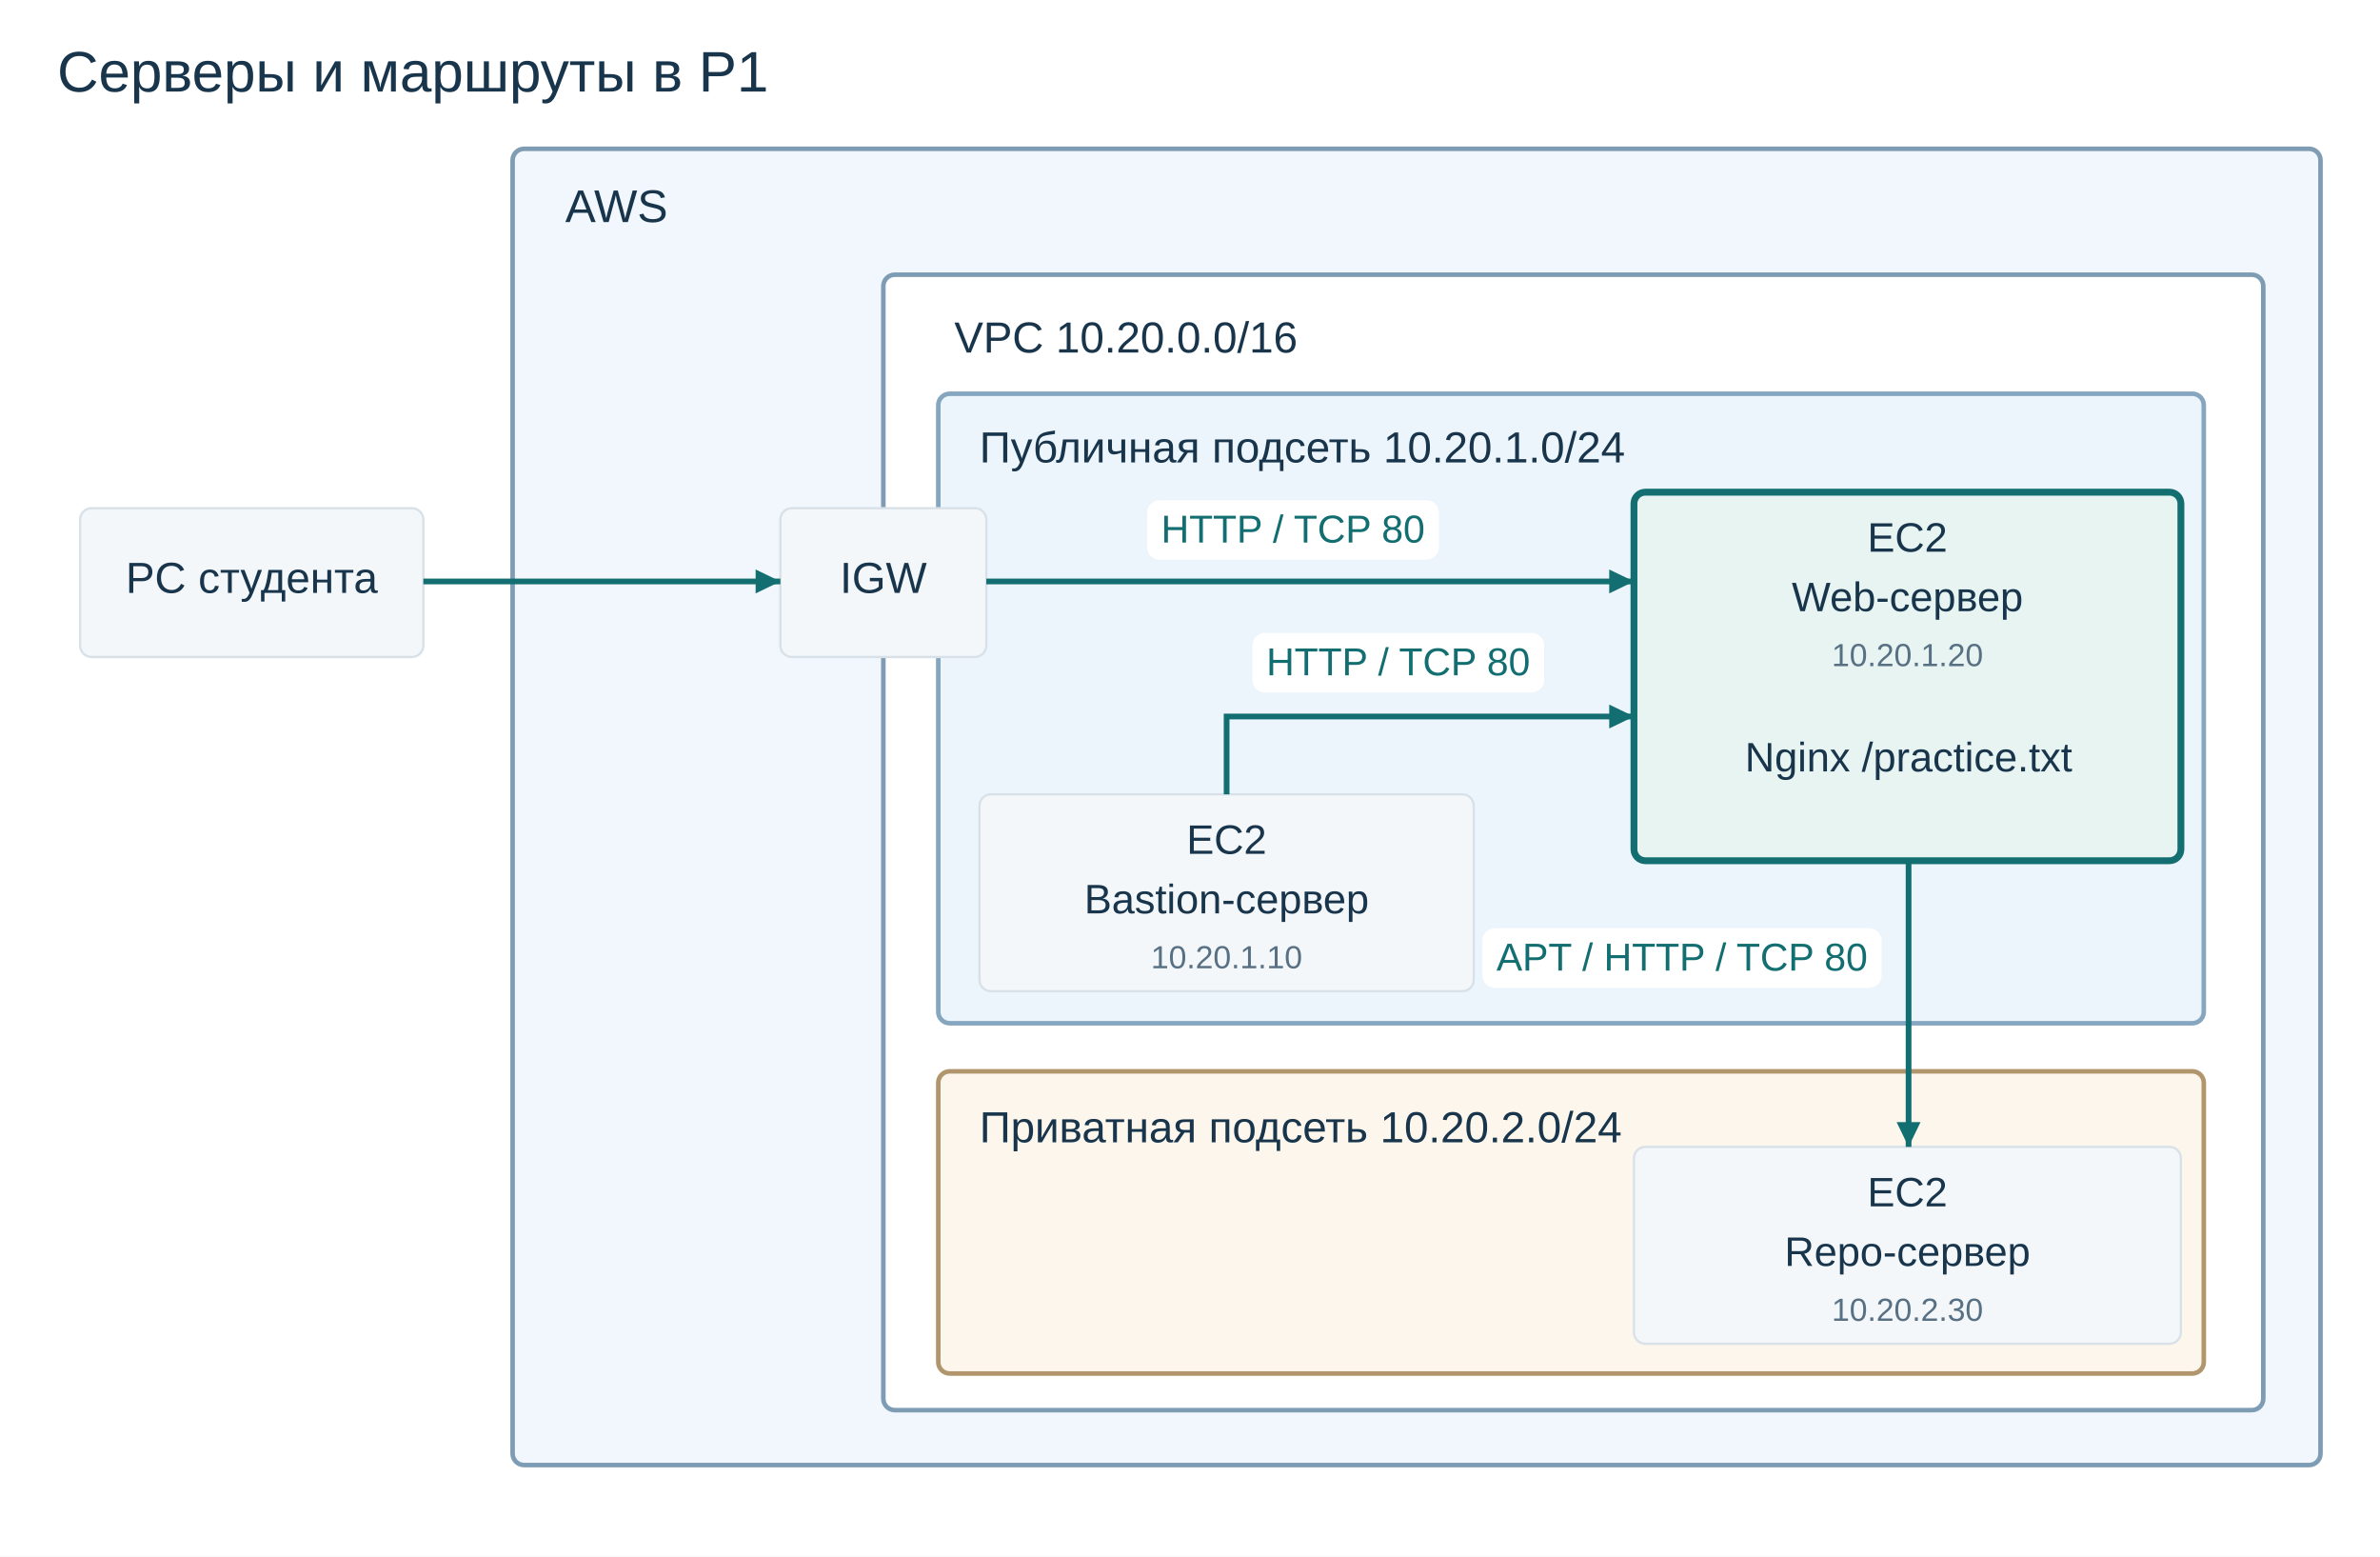
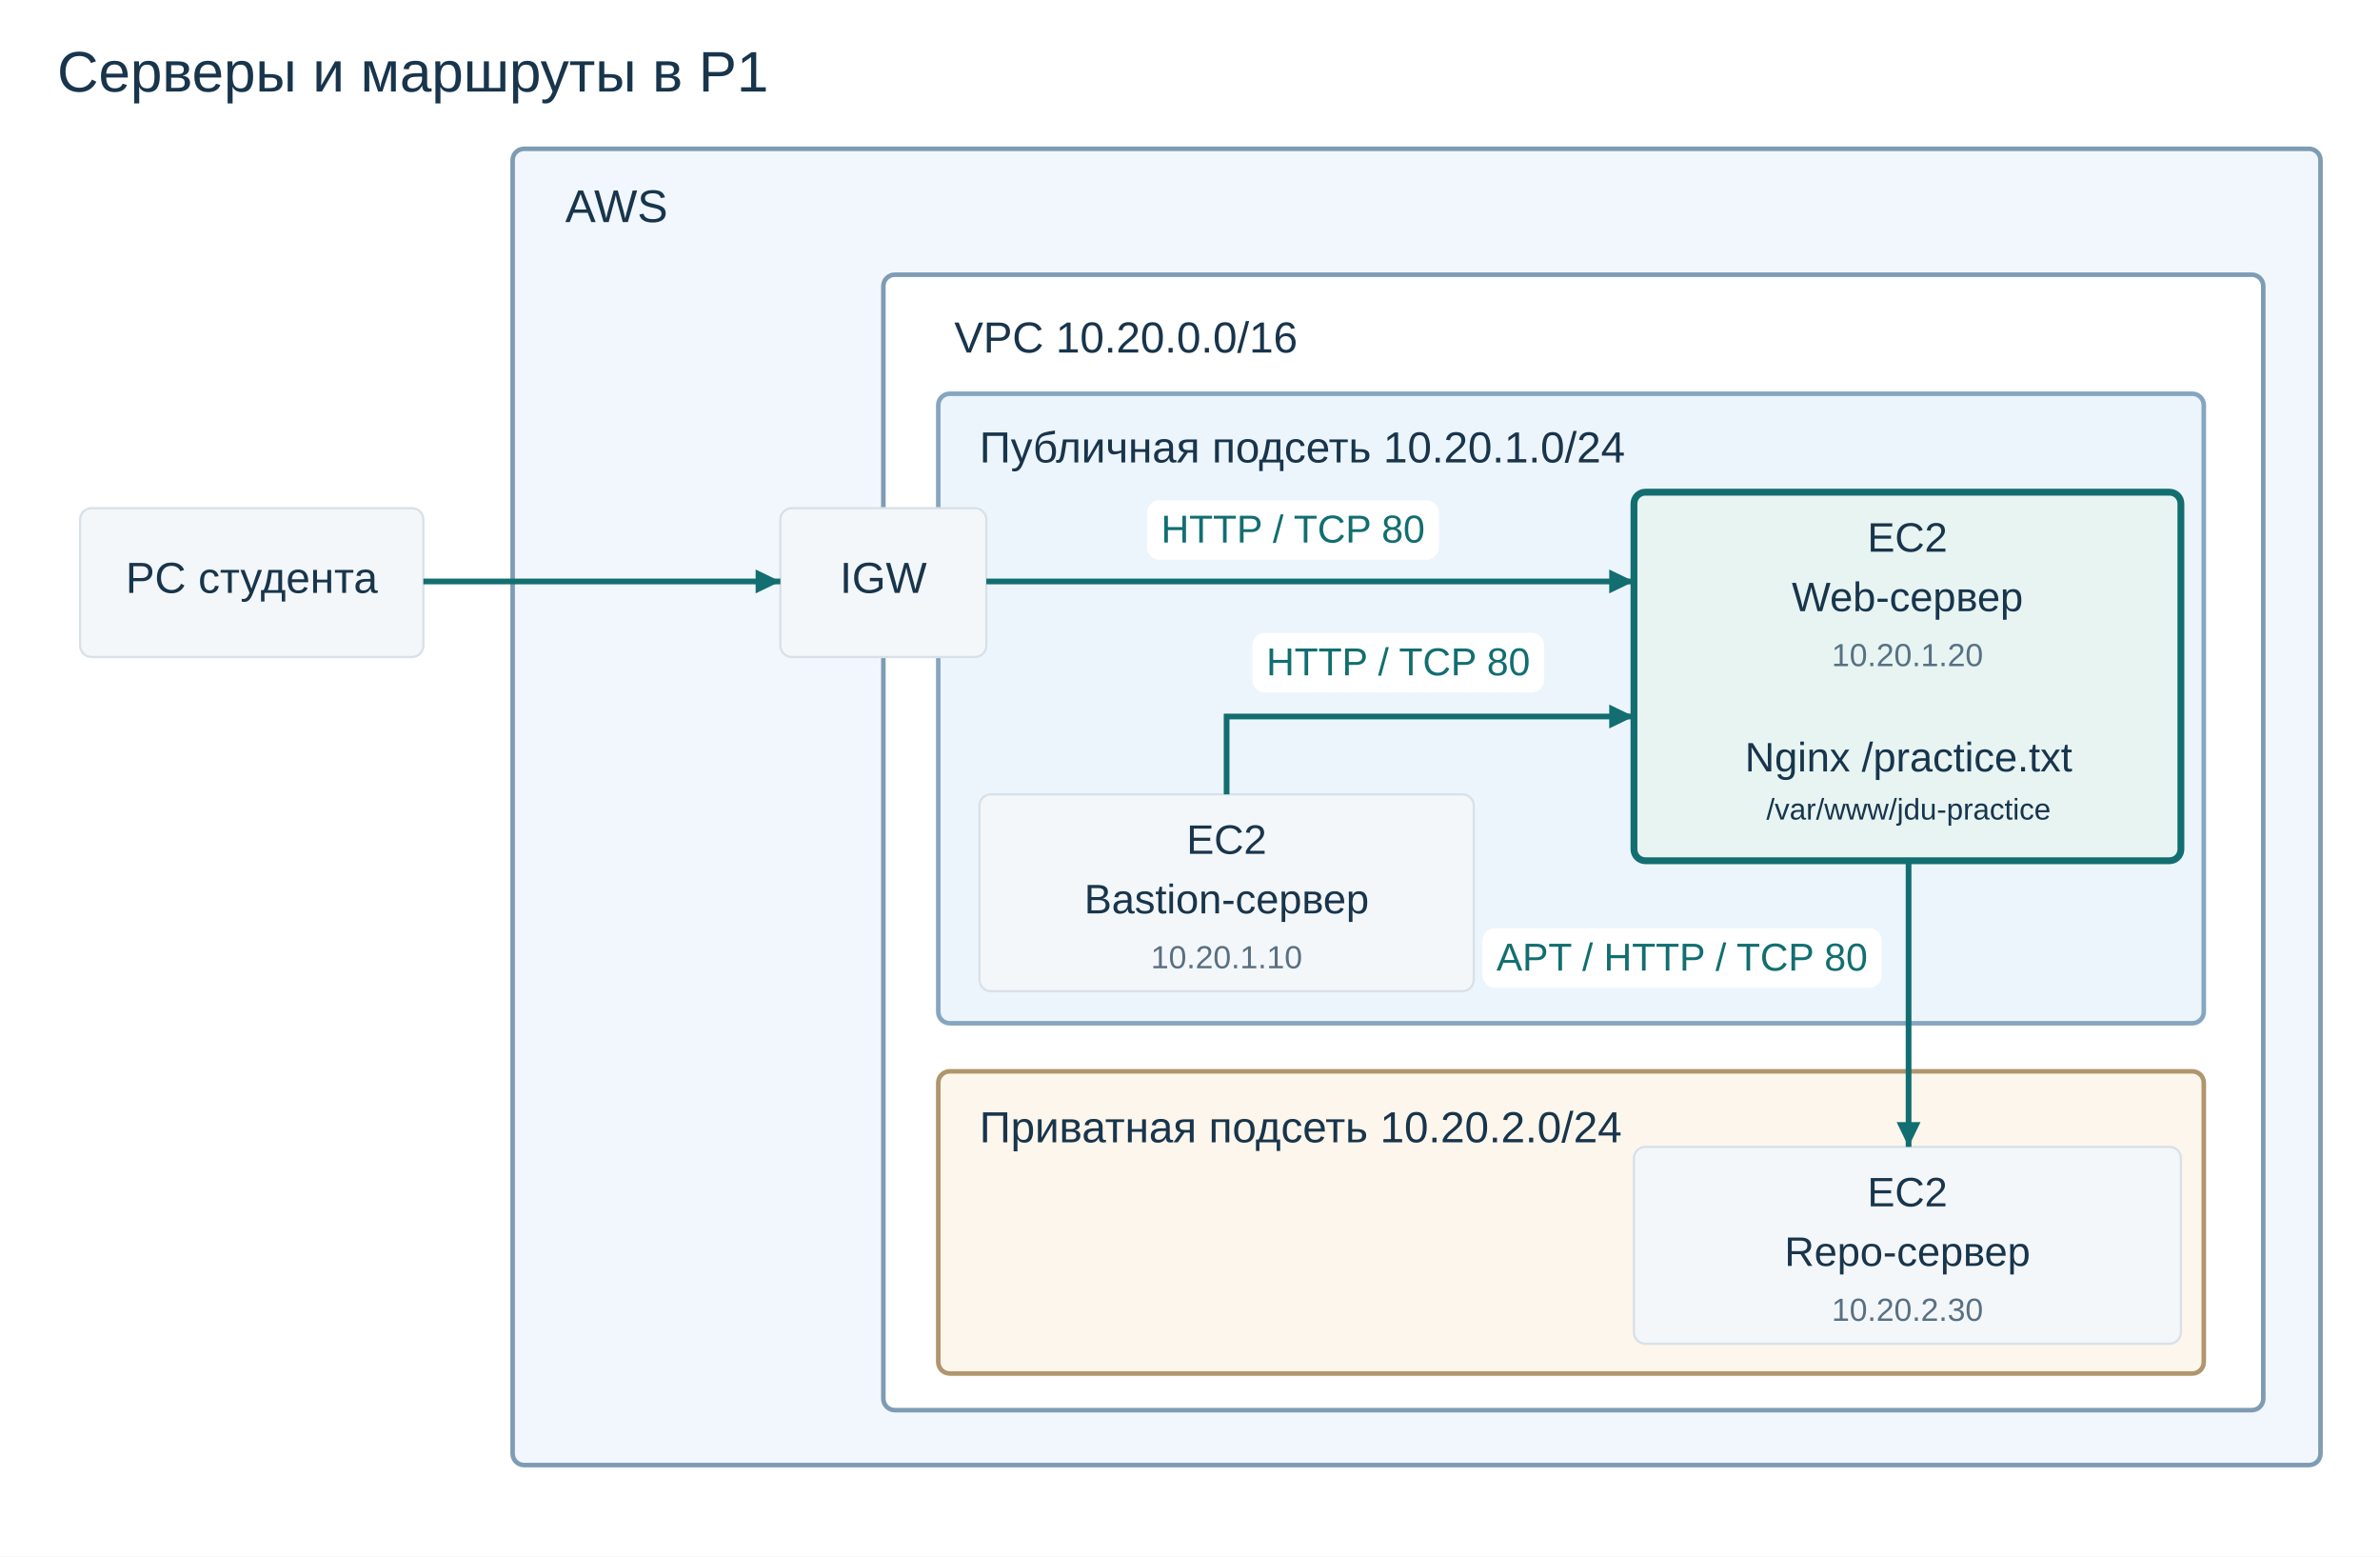
<svg xmlns="http://www.w3.org/2000/svg" width="1040" height="680" viewBox="0 0 1040 680" role="img">
  <rect width="1040" height="680" fill="white" />
  <text x="25" y="40" font-size="25" font-family="Arial,MS Gothic,sans-serif" fill="#18354c">Серверы и маршруты в P1</text>
  <rect x="224" y="65" width="790" height="575" rx="5" fill="#f1f7fc" stroke="#7e9cb3" stroke-width="2" />
  <text x="247" y="97" font-size="20" font-family="Arial,MS Gothic,sans-serif" fill="#18354c">AWS</text>
  <rect x="386" y="120" width="603" height="496" rx="5" fill="white" stroke="#7e9cb3" stroke-width="2" />
  <text x="417" y="154" font-size="19" font-family="Arial,MS Gothic,sans-serif" fill="#18354c">VPC  10.20.0.0/16</text>
  <rect x="410" y="172" width="553" height="275" rx="5" fill="#edf5fc" stroke="#86a6bf" stroke-width="2" />
  <text x="428" y="202" font-size="19" font-family="Arial,MS Gothic,sans-serif" fill="#18354c">Публичная подсеть  10.20.1.0/24</text>
  <rect x="410" y="468" width="553" height="132" rx="5" fill="#fcf6ec" stroke="#b1956c" stroke-width="2" />
  <text x="428" y="499" font-size="19" font-family="Arial,MS Gothic,sans-serif" fill="#18354c">Приватная подсеть  10.20.2.0/24</text>
  <rect x="714" y="215" width="239" height="161" rx="5" fill="#e7f4f2" stroke="#126e70" stroke-width="3" />
  <text x="833.5" y="241" font-size="18" font-family="Arial,MS Gothic,sans-serif" fill="#18354c" text-anchor="middle">EC2</text>
  <text x="833.5" y="267" font-size="18" font-family="Arial,MS Gothic,sans-serif" fill="#18354c" text-anchor="middle">Web-сервер</text>
  <text x="833.5" y="291" font-size="14" font-family="Arial,MS Gothic,sans-serif" fill="#587083" text-anchor="middle">10.20.1.20</text>
  <rect x="428" y="347" width="216" height="86" rx="5" fill="#f4f7fa" stroke="#d8e1e8" stroke-width="1" />
  <text x="536.0" y="373" font-size="18" font-family="Arial,MS Gothic,sans-serif" fill="#18354c" text-anchor="middle">EC2</text>
  <text x="536.0" y="399" font-size="18" font-family="Arial,MS Gothic,sans-serif" fill="#18354c" text-anchor="middle">Bastion-сервер</text>
  <text x="536.0" y="423" font-size="14" font-family="Arial,MS Gothic,sans-serif" fill="#587083" text-anchor="middle">10.20.1.10</text>
  <rect x="714" y="501" width="239" height="86" rx="5" fill="#f4f7fa" stroke="#d8e1e8" stroke-width="1" />
  <text x="833.5" y="527" font-size="18" font-family="Arial,MS Gothic,sans-serif" fill="#18354c" text-anchor="middle">EC2</text>
  <text x="833.5" y="553" font-size="18" font-family="Arial,MS Gothic,sans-serif" fill="#18354c" text-anchor="middle">Repo-сервер</text>
  <text x="833.5" y="577" font-size="14" font-family="Arial,MS Gothic,sans-serif" fill="#587083" text-anchor="middle">10.20.2.30</text>
  <rect x="35" y="222" width="150" height="65" rx="5" fill="#f4f7fa" stroke="#d8e1e8" stroke-width="1" />
  <text x="110.0" y="259" font-size="19" font-family="Arial,MS Gothic,sans-serif" fill="#18354c" text-anchor="middle">PC студента</text>
  <rect x="341" y="222" width="90" height="65" rx="5" fill="#f4f7fa" stroke="#d8e1e8" stroke-width="1" />
  <text x="386.0" y="259" font-size="19" font-family="Arial,MS Gothic,sans-serif" fill="#18354c" text-anchor="middle">IGW</text>
  <polyline points="185,254 341,254" fill="none" stroke="#126e70" stroke-width="2.5" />
  <polygon points="341.00,254.00 330.19,259.22 330.19,248.78" fill="#126e70" />
  <polyline points="431,254 714,254" fill="none" stroke="#126e70" stroke-width="2.5" />
  <polygon points="714.00,254.00 703.19,259.22 703.19,248.78" fill="#126e70" />
  <rect x="501.762" y="219" width="126.477" height="25" rx="5" fill="white" stroke="white" stroke-width="1" />
  <text x="565" y="237" font-size="17" font-family="Arial,MS Gothic,sans-serif" fill="#126e70" text-anchor="middle">HTTP / TCP 80</text>
  <polyline points="834,376 834,501" fill="none" stroke="#126e70" stroke-width="2.5" />
  <polygon points="834.00,501.00 828.78,490.19 839.22,490.19" fill="#126e70" />
  <rect x="648.266" y="406" width="173.469" height="25" rx="5" fill="white" stroke="white" stroke-width="1" />
  <text x="735" y="424" font-size="17" font-family="Arial,MS Gothic,sans-serif" fill="#126e70" text-anchor="middle">APT / HTTP / TCP 80</text>
  <polyline points="536,347 536,313 714,313" fill="none" stroke="#126e70" stroke-width="2.5" />
  <polygon points="714.00,313.00 703.19,318.22 703.19,307.78" fill="#126e70" />
  <rect x="547.762" y="277" width="126.477" height="25" rx="5" fill="white" stroke="white" stroke-width="1" />
  <text x="611" y="295" font-size="17" font-family="Arial,MS Gothic,sans-serif" fill="#126e70" text-anchor="middle">HTTP / TCP 80</text>
  <text x="834" y="337" font-size="18" font-family="Arial,MS Gothic,sans-serif" fill="#18354c" text-anchor="middle">Nginx /practice.txt</text>
+   <text x="834" y="358" font-size="13" font-family="Arial,MS Gothic,sans-serif" fill="#18354c" text-anchor="middle">/var/www/jdu-practice</text>
</svg>
